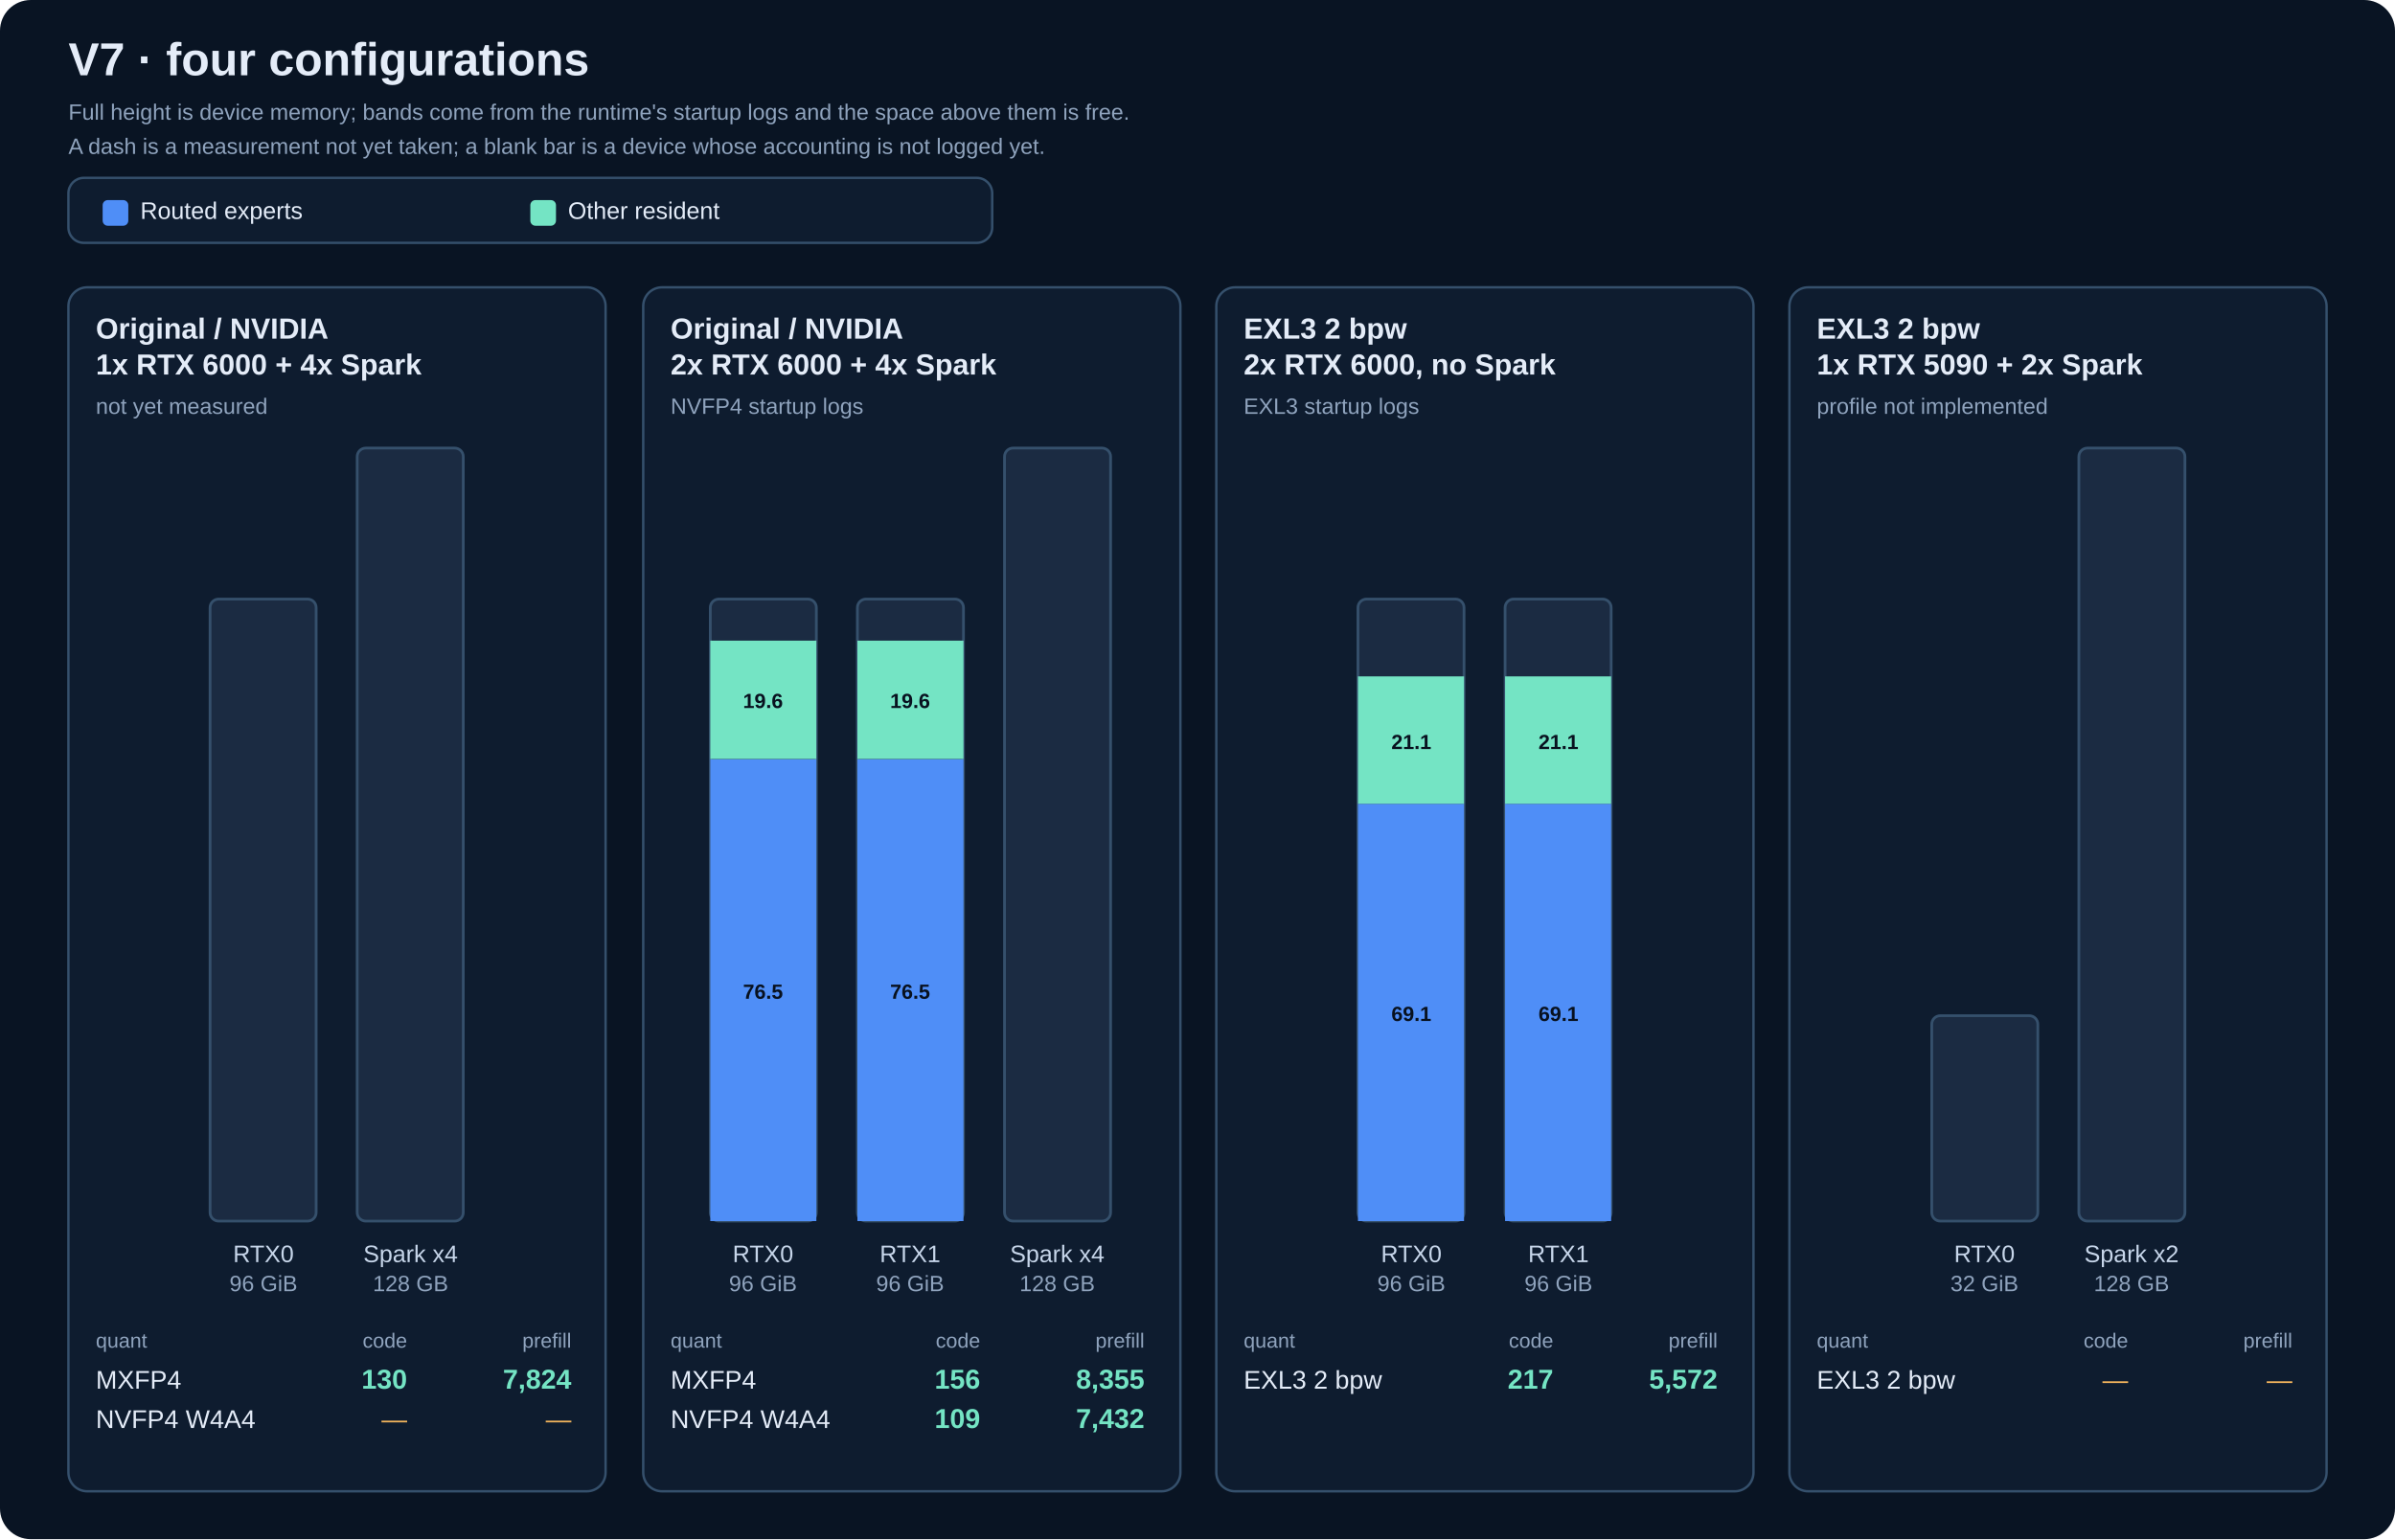
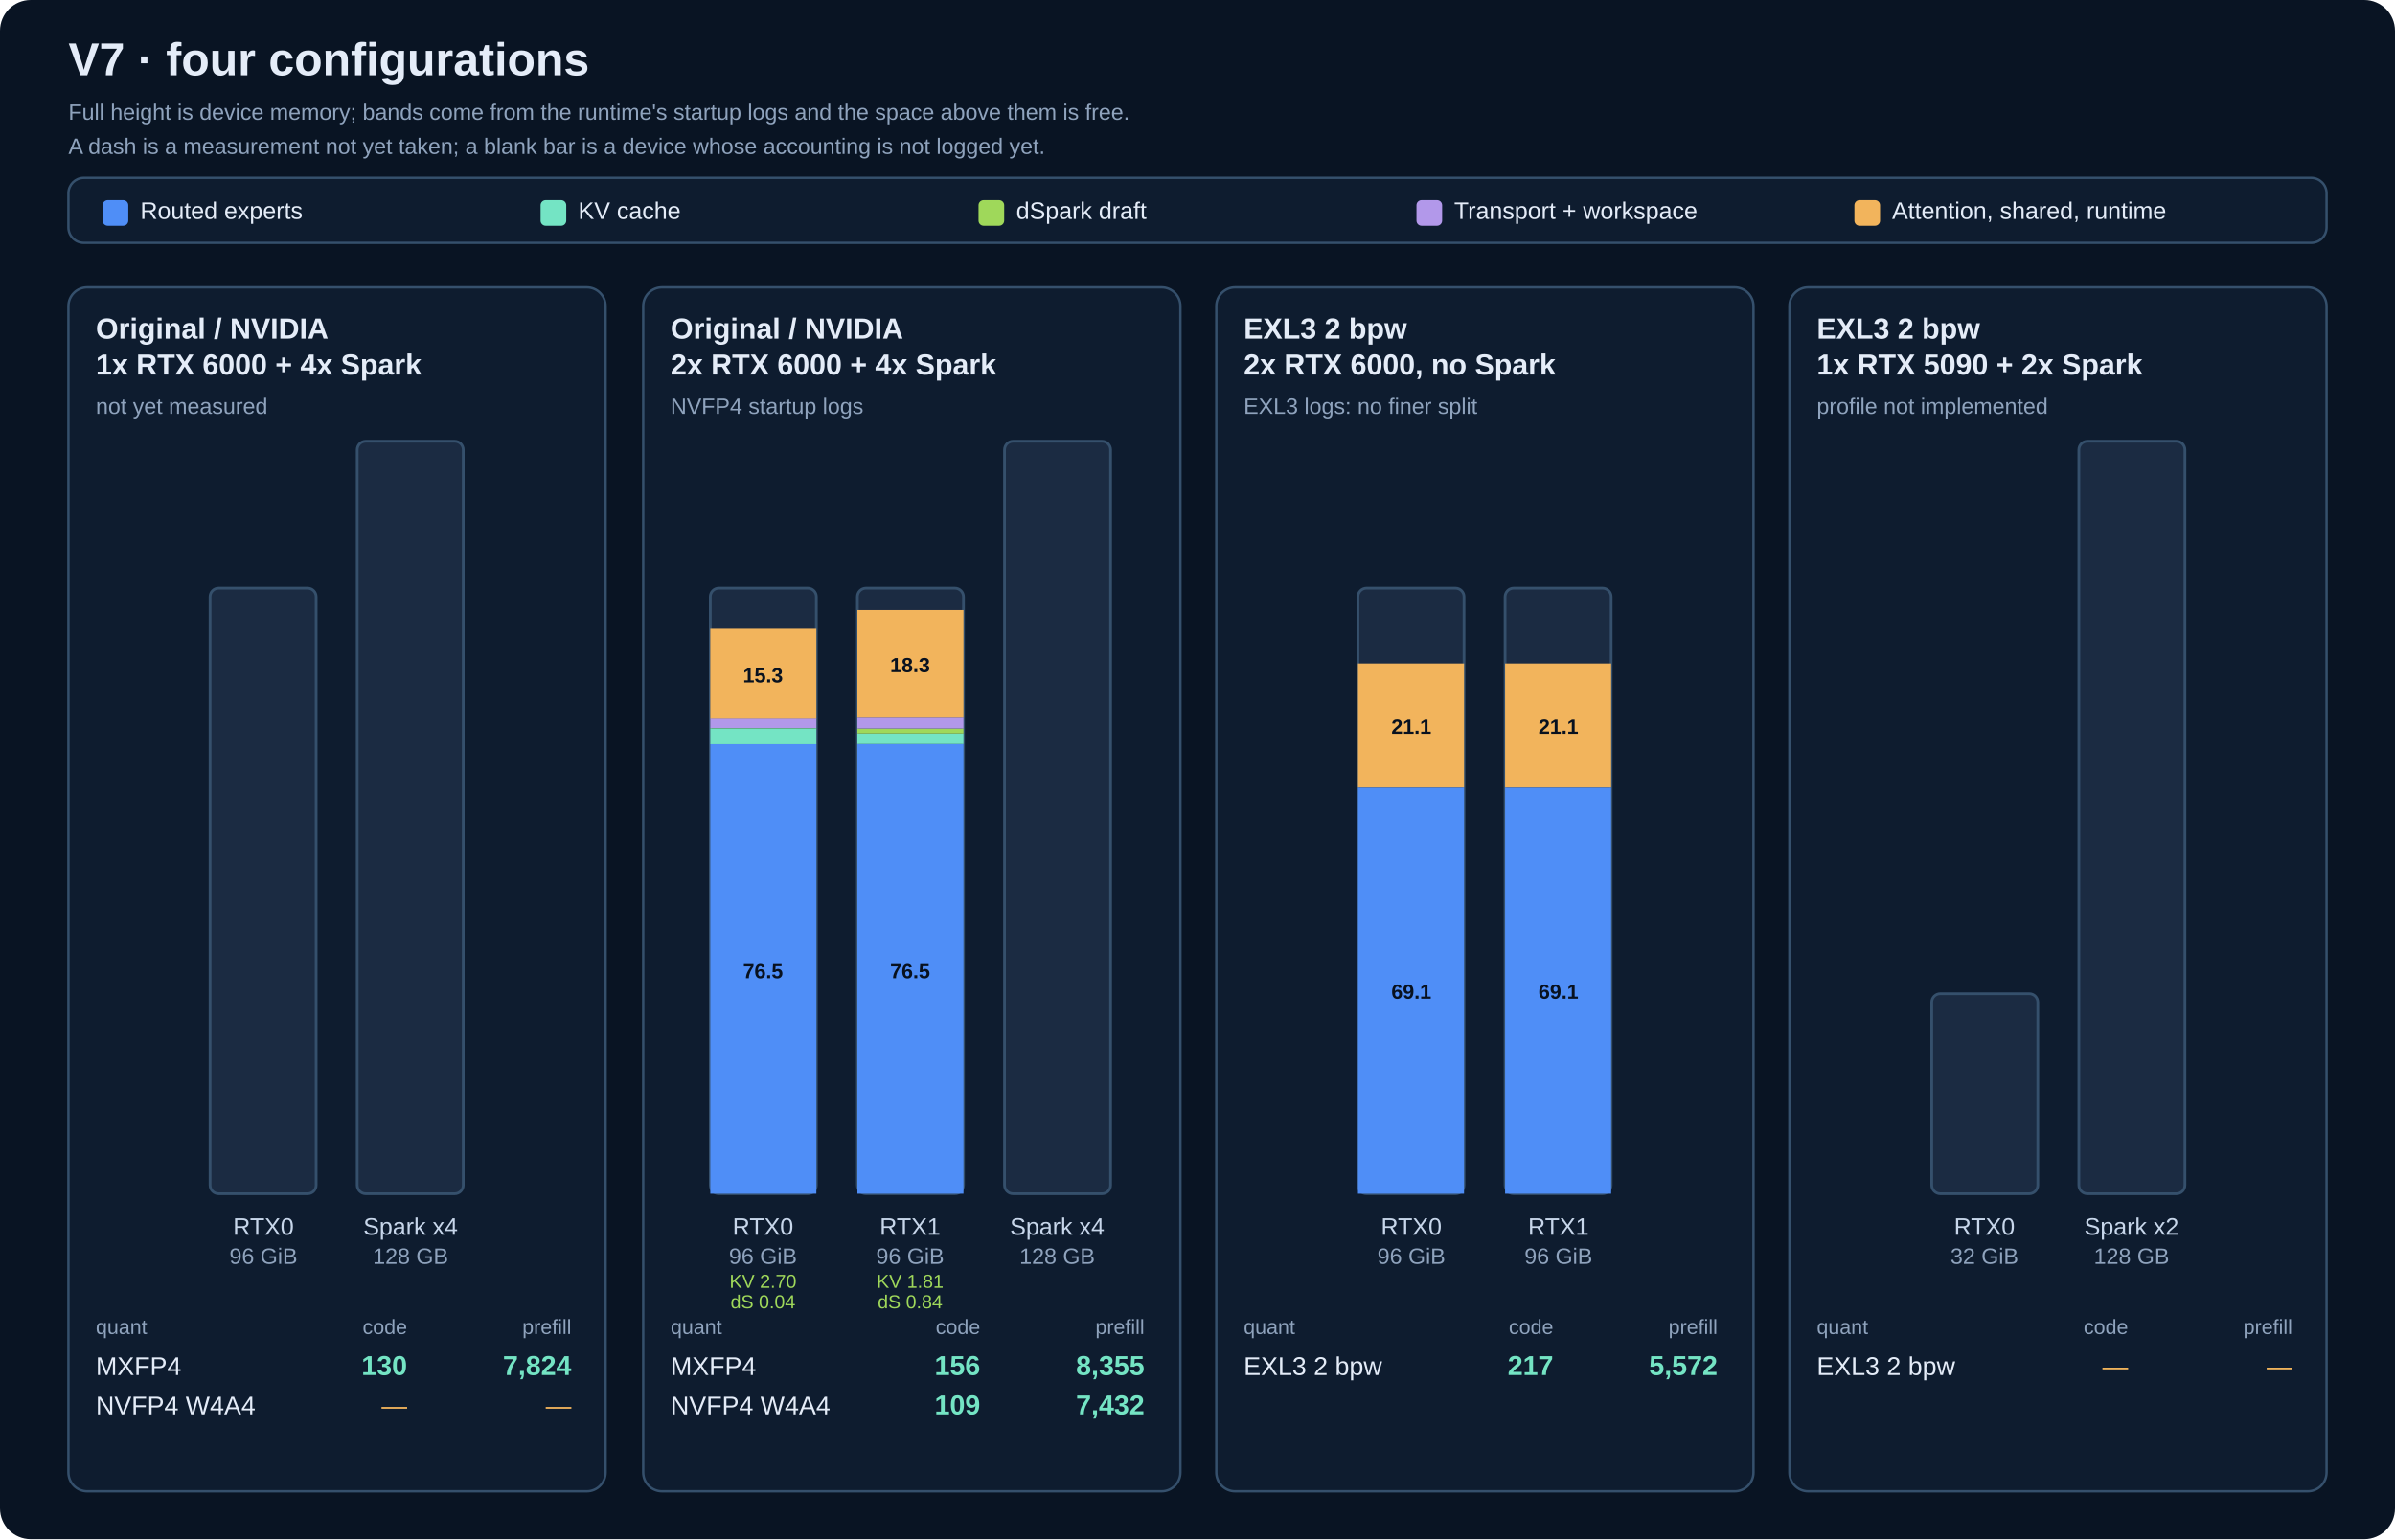
<svg xmlns="http://www.w3.org/2000/svg" width="1400" height="900" viewBox="0 0 1400 900" role="img" aria-labelledby="title desc">
  <defs>
    <style>
text{font-family:Arial,Helvetica,sans-serif;fill:#e4ecf8}
.title{font-size:27px;font-weight:700}
.panel{font-size:17px;font-weight:700}
.sub{font-size:13px;fill:#8fa3bd}
.device{font-size:14px;fill:#c7d6ea}
.band{font-size:12px;fill:#08111f;font-weight:700}
.legend{font-size:14px}
.colhead{font-size:12px;fill:#8fa3bd}
.speed{font-size:15px}
.tps{font-size:16px;font-weight:700;fill:#74e4c4}
.pending{font-size:15px;fill:#f2b45c}
+ .detail{font-size:11px;fill:#9fd85a}
</style>
  </defs>
  <rect width="1400" height="900" rx="18" fill="#091423" />
  <text x="40" y="44" class="title">V7 · four configurations</text>
  <text x="40" y="70" class="sub">Full height is device memory; bands come from the runtime's startup logs and the space above them is free.</text>
  <text x="40" y="90" class="sub">A dash is a measurement not yet taken; a blank bar is a device whose accounting is not logged yet.</text>
-   <rect x="40" y="104" width="540" height="38" rx="9" fill="#0e1c2f" stroke="#35506c" stroke-width="1.4" />
+   <rect x="40" y="104" width="1320" height="38" rx="9" fill="#0e1c2f" stroke="#35506c" stroke-width="1.4" />
  <rect x="60" y="117" width="15" height="15" rx="3" fill="#4f8ef7" />
  <text x="82" y="128" class="legend">Routed experts</text>
-   <rect x="310" y="117" width="15" height="15" rx="3" fill="#74e4c4" />
-   <text x="332" y="128" class="legend">Other resident</text>
+   <rect x="316" y="117" width="15" height="15" rx="3" fill="#74e4c4" />
+   <text x="338" y="128" class="legend">KV cache</text>
+   <rect x="572" y="117" width="15" height="15" rx="3" fill="#9fd85a" />
+   <text x="594" y="128" class="legend">dSpark draft</text>
+   <rect x="828" y="117" width="15" height="15" rx="3" fill="#b298ea" />
+   <text x="850" y="128" class="legend">Transport + workspace</text>
+   <rect x="1084" y="117" width="15" height="15" rx="3" fill="#f2b45c" />
+   <text x="1106" y="128" class="legend">Attention, shared, runtime</text>
  <rect x="40" y="168" width="314" height="704" rx="11" fill="#0e1c2f" stroke="#35506c" stroke-width="1.4" />
  <text x="56" y="198" class="panel">Original / NVIDIA</text>
  <text x="56" y="219" class="panel">1x RTX 6000 + 4x Spark</text>
  <text x="56" y="242" class="sub">not yet measured</text>
-   <rect x="122.8" y="350.3" width="62" height="363.7" rx="5" fill="#1b2b42" stroke="#35506c" stroke-width="1.6" />
-   <text x="154" y="738" class="device" text-anchor="middle">RTX0</text>
-   <text x="154" y="755" class="sub" text-anchor="middle">96 GiB</text>
-   <rect x="208.8" y="262.0" width="62" height="452.0" rx="5" fill="#1b2b42" stroke="#35506c" stroke-width="1.6" />
-   <text x="240" y="738" class="device" text-anchor="middle">Spark x4</text>
-   <text x="240" y="755" class="sub" text-anchor="middle">128 GB</text>
-   <text x="56" y="788" class="colhead">quant</text>
-   <text x="238" y="788" class="colhead" text-anchor="end">code</text>
-   <text x="334" y="788" class="colhead" text-anchor="end">prefill</text>
-   <text x="56" y="812" class="speed">MXFP4</text>
-   <text x="238" y="812" class="tps" text-anchor="end">130</text>
-   <text x="334" y="812" class="tps" text-anchor="end">7,824</text>
-   <text x="56" y="835" class="speed">NVFP4 W4A4</text>
-   <text x="238" y="835" class="pending" text-anchor="end">—</text>
-   <text x="334" y="835" class="pending" text-anchor="end">—</text>
+   <rect x="122.8" y="343.9" width="62" height="354.1" rx="5" fill="#1b2b42" stroke="#35506c" stroke-width="1.6" />
+   <text x="154" y="722" class="device" text-anchor="middle">RTX0</text>
+   <text x="154" y="739" class="sub" text-anchor="middle">96 GiB</text>
+   <rect x="208.8" y="258.0" width="62" height="440.0" rx="5" fill="#1b2b42" stroke="#35506c" stroke-width="1.6" />
+   <text x="240" y="722" class="device" text-anchor="middle">Spark x4</text>
+   <text x="240" y="739" class="sub" text-anchor="middle">128 GB</text>
+   <text x="56" y="780" class="colhead">quant</text>
+   <text x="238" y="780" class="colhead" text-anchor="end">code</text>
+   <text x="334" y="780" class="colhead" text-anchor="end">prefill</text>
+   <text x="56" y="804" class="speed">MXFP4</text>
+   <text x="238" y="804" class="tps" text-anchor="end">130</text>
+   <text x="334" y="804" class="tps" text-anchor="end">7,824</text>
+   <text x="56" y="827" class="speed">NVFP4 W4A4</text>
+   <text x="238" y="827" class="pending" text-anchor="end">—</text>
+   <text x="334" y="827" class="pending" text-anchor="end">—</text>
  <rect x="376" y="168" width="314" height="704" rx="11" fill="#0e1c2f" stroke="#35506c" stroke-width="1.4" />
  <text x="392" y="198" class="panel">Original / NVIDIA</text>
  <text x="392" y="219" class="panel">2x RTX 6000 + 4x Spark</text>
  <text x="392" y="242" class="sub">NVFP4 startup logs</text>
-   <rect x="415.2" y="350.3" width="62" height="363.7" rx="5" fill="#1b2b42" stroke="#35506c" stroke-width="1.6" />
-   <rect x="415.2" y="443.9" width="62" height="270.1" fill="#4f8ef7" />
-   <text x="446" y="584" class="band" text-anchor="middle">76.5</text>
-   <rect x="415.2" y="374.6" width="62" height="69.2" fill="#74e4c4" />
-   <text x="446" y="414" class="band" text-anchor="middle">19.6</text>
-   <text x="446" y="738" class="device" text-anchor="middle">RTX0</text>
-   <text x="446" y="755" class="sub" text-anchor="middle">96 GiB</text>
-   <rect x="501.2" y="350.3" width="62" height="363.7" rx="5" fill="#1b2b42" stroke="#35506c" stroke-width="1.6" />
-   <rect x="501.2" y="443.9" width="62" height="270.1" fill="#4f8ef7" />
-   <text x="532" y="584" class="band" text-anchor="middle">76.5</text>
-   <rect x="501.2" y="374.6" width="62" height="69.2" fill="#74e4c4" />
-   <text x="532" y="414" class="band" text-anchor="middle">19.6</text>
-   <text x="532" y="738" class="device" text-anchor="middle">RTX1</text>
-   <text x="532" y="755" class="sub" text-anchor="middle">96 GiB</text>
-   <rect x="587.2" y="262.0" width="62" height="452.0" rx="5" fill="#1b2b42" stroke="#35506c" stroke-width="1.6" />
-   <text x="618" y="738" class="device" text-anchor="middle">Spark x4</text>
-   <text x="618" y="755" class="sub" text-anchor="middle">128 GB</text>
-   <text x="392" y="788" class="colhead">quant</text>
-   <text x="573" y="788" class="colhead" text-anchor="end">code</text>
-   <text x="669" y="788" class="colhead" text-anchor="end">prefill</text>
-   <text x="392" y="812" class="speed">MXFP4</text>
-   <text x="573" y="812" class="tps" text-anchor="end">156</text>
-   <text x="669" y="812" class="tps" text-anchor="end">8,355</text>
-   <text x="392" y="835" class="speed">NVFP4 W4A4</text>
-   <text x="573" y="835" class="tps" text-anchor="end">109</text>
-   <text x="669" y="835" class="tps" text-anchor="end">7,432</text>
+   <rect x="415.2" y="343.9" width="62" height="354.1" rx="5" fill="#1b2b42" stroke="#35506c" stroke-width="1.6" />
+   <rect x="415.2" y="435.0" width="62" height="263.0" fill="#4f8ef7" />
+   <text x="446" y="572" class="band" text-anchor="middle">76.5</text>
+   <rect x="415.2" y="425.8" width="62" height="9.3" fill="#74e4c4" />
+   <rect x="415.2" y="425.6" width="62" height="0.1" fill="#9fd85a" />
+   <rect x="415.2" y="420.1" width="62" height="5.5" fill="#b298ea" />
+   <rect x="415.2" y="367.6" width="62" height="52.6" fill="#f2b45c" />
+   <text x="446" y="399" class="band" text-anchor="middle">15.3</text>
+   <text x="446" y="722" class="device" text-anchor="middle">RTX0</text>
+   <text x="446" y="739" class="sub" text-anchor="middle">96 GiB</text>
+   <text x="446" y="753" class="detail" text-anchor="middle">KV 2.70</text>
+   <text x="446" y="765" class="detail" text-anchor="middle">dS 0.04</text>
+   <rect x="501.2" y="343.9" width="62" height="354.1" rx="5" fill="#1b2b42" stroke="#35506c" stroke-width="1.6" />
+   <rect x="501.2" y="435.0" width="62" height="263.0" fill="#4f8ef7" />
+   <text x="532" y="572" class="band" text-anchor="middle">76.5</text>
+   <rect x="501.2" y="428.8" width="62" height="6.2" fill="#74e4c4" />
+   <rect x="501.2" y="425.9" width="62" height="2.9" fill="#9fd85a" />
+   <rect x="501.2" y="419.6" width="62" height="6.3" fill="#b298ea" />
+   <rect x="501.2" y="356.7" width="62" height="62.9" fill="#f2b45c" />
+   <text x="532" y="393" class="band" text-anchor="middle">18.3</text>
+   <text x="532" y="722" class="device" text-anchor="middle">RTX1</text>
+   <text x="532" y="739" class="sub" text-anchor="middle">96 GiB</text>
+   <text x="532" y="753" class="detail" text-anchor="middle">KV 1.81</text>
+   <text x="532" y="765" class="detail" text-anchor="middle">dS 0.84</text>
+   <rect x="587.2" y="258.0" width="62" height="440.0" rx="5" fill="#1b2b42" stroke="#35506c" stroke-width="1.6" />
+   <text x="618" y="722" class="device" text-anchor="middle">Spark x4</text>
+   <text x="618" y="739" class="sub" text-anchor="middle">128 GB</text>
+   <text x="392" y="780" class="colhead">quant</text>
+   <text x="573" y="780" class="colhead" text-anchor="end">code</text>
+   <text x="669" y="780" class="colhead" text-anchor="end">prefill</text>
+   <text x="392" y="804" class="speed">MXFP4</text>
+   <text x="573" y="804" class="tps" text-anchor="end">156</text>
+   <text x="669" y="804" class="tps" text-anchor="end">8,355</text>
+   <text x="392" y="827" class="speed">NVFP4 W4A4</text>
+   <text x="573" y="827" class="tps" text-anchor="end">109</text>
+   <text x="669" y="827" class="tps" text-anchor="end">7,432</text>
  <rect x="711" y="168" width="314" height="704" rx="11" fill="#0e1c2f" stroke="#35506c" stroke-width="1.4" />
  <text x="727" y="198" class="panel">EXL3 2 bpw</text>
  <text x="727" y="219" class="panel">2x RTX 6000, no Spark</text>
-   <text x="727" y="242" class="sub">EXL3 startup logs</text>
-   <rect x="793.8" y="350.3" width="62" height="363.7" rx="5" fill="#1b2b42" stroke="#35506c" stroke-width="1.6" />
-   <rect x="793.8" y="470.0" width="62" height="244.0" fill="#4f8ef7" />
-   <text x="825" y="597" class="band" text-anchor="middle">69.1</text>
-   <rect x="793.8" y="395.5" width="62" height="74.5" fill="#74e4c4" />
-   <text x="825" y="438" class="band" text-anchor="middle">21.1</text>
-   <text x="825" y="738" class="device" text-anchor="middle">RTX0</text>
-   <text x="825" y="755" class="sub" text-anchor="middle">96 GiB</text>
-   <rect x="879.8" y="350.3" width="62" height="363.7" rx="5" fill="#1b2b42" stroke="#35506c" stroke-width="1.6" />
-   <rect x="879.8" y="470.0" width="62" height="244.0" fill="#4f8ef7" />
-   <text x="911" y="597" class="band" text-anchor="middle">69.1</text>
-   <rect x="879.8" y="395.5" width="62" height="74.5" fill="#74e4c4" />
-   <text x="911" y="438" class="band" text-anchor="middle">21.1</text>
-   <text x="911" y="738" class="device" text-anchor="middle">RTX1</text>
-   <text x="911" y="755" class="sub" text-anchor="middle">96 GiB</text>
-   <text x="727" y="788" class="colhead">quant</text>
-   <text x="908" y="788" class="colhead" text-anchor="end">code</text>
-   <text x="1004" y="788" class="colhead" text-anchor="end">prefill</text>
-   <text x="727" y="812" class="speed">EXL3 2 bpw</text>
-   <text x="908" y="812" class="tps" text-anchor="end">217</text>
-   <text x="1004" y="812" class="tps" text-anchor="end">5,572</text>
+   <text x="727" y="242" class="sub">EXL3 logs: no finer split</text>
+   <rect x="793.8" y="343.9" width="62" height="354.1" rx="5" fill="#1b2b42" stroke="#35506c" stroke-width="1.6" />
+   <rect x="793.8" y="460.5" width="62" height="237.5" fill="#4f8ef7" />
+   <text x="825" y="584" class="band" text-anchor="middle">69.1</text>
+   <rect x="793.8" y="387.9" width="62" height="72.5" fill="#f2b45c" />
+   <text x="825" y="429" class="band" text-anchor="middle">21.1</text>
+   <text x="825" y="722" class="device" text-anchor="middle">RTX0</text>
+   <text x="825" y="739" class="sub" text-anchor="middle">96 GiB</text>
+   <rect x="879.8" y="343.9" width="62" height="354.1" rx="5" fill="#1b2b42" stroke="#35506c" stroke-width="1.6" />
+   <rect x="879.8" y="460.5" width="62" height="237.5" fill="#4f8ef7" />
+   <text x="911" y="584" class="band" text-anchor="middle">69.1</text>
+   <rect x="879.8" y="387.9" width="62" height="72.5" fill="#f2b45c" />
+   <text x="911" y="429" class="band" text-anchor="middle">21.1</text>
+   <text x="911" y="722" class="device" text-anchor="middle">RTX1</text>
+   <text x="911" y="739" class="sub" text-anchor="middle">96 GiB</text>
+   <text x="727" y="780" class="colhead">quant</text>
+   <text x="908" y="780" class="colhead" text-anchor="end">code</text>
+   <text x="1004" y="780" class="colhead" text-anchor="end">prefill</text>
+   <text x="727" y="804" class="speed">EXL3 2 bpw</text>
+   <text x="908" y="804" class="tps" text-anchor="end">217</text>
+   <text x="1004" y="804" class="tps" text-anchor="end">5,572</text>
  <rect x="1046" y="168" width="314" height="704" rx="11" fill="#0e1c2f" stroke="#35506c" stroke-width="1.4" />
  <text x="1062" y="198" class="panel">EXL3 2 bpw</text>
  <text x="1062" y="219" class="panel">1x RTX 5090 + 2x Spark</text>
  <text x="1062" y="242" class="sub">profile not implemented</text>
-   <rect x="1129.2" y="593.9" width="62" height="120.1" rx="5" fill="#1b2b42" stroke="#35506c" stroke-width="1.6" />
-   <text x="1160" y="738" class="device" text-anchor="middle">RTX0</text>
-   <text x="1160" y="755" class="sub" text-anchor="middle">32 GiB</text>
-   <rect x="1215.2" y="262.0" width="62" height="452.0" rx="5" fill="#1b2b42" stroke="#35506c" stroke-width="1.6" />
-   <text x="1246" y="738" class="device" text-anchor="middle">Spark x2</text>
-   <text x="1246" y="755" class="sub" text-anchor="middle">128 GB</text>
-   <text x="1062" y="788" class="colhead">quant</text>
-   <text x="1244" y="788" class="colhead" text-anchor="end">code</text>
-   <text x="1340" y="788" class="colhead" text-anchor="end">prefill</text>
-   <text x="1062" y="812" class="speed">EXL3 2 bpw</text>
-   <text x="1244" y="812" class="pending" text-anchor="end">—</text>
-   <text x="1340" y="812" class="pending" text-anchor="end">—</text>
+   <rect x="1129.2" y="581.1" width="62" height="116.9" rx="5" fill="#1b2b42" stroke="#35506c" stroke-width="1.6" />
+   <text x="1160" y="722" class="device" text-anchor="middle">RTX0</text>
+   <text x="1160" y="739" class="sub" text-anchor="middle">32 GiB</text>
+   <rect x="1215.2" y="258.0" width="62" height="440.0" rx="5" fill="#1b2b42" stroke="#35506c" stroke-width="1.6" />
+   <text x="1246" y="722" class="device" text-anchor="middle">Spark x2</text>
+   <text x="1246" y="739" class="sub" text-anchor="middle">128 GB</text>
+   <text x="1062" y="780" class="colhead">quant</text>
+   <text x="1244" y="780" class="colhead" text-anchor="end">code</text>
+   <text x="1340" y="780" class="colhead" text-anchor="end">prefill</text>
+   <text x="1062" y="804" class="speed">EXL3 2 bpw</text>
+   <text x="1244" y="804" class="pending" text-anchor="end">—</text>
+   <text x="1340" y="804" class="pending" text-anchor="end">—</text>
</svg>
